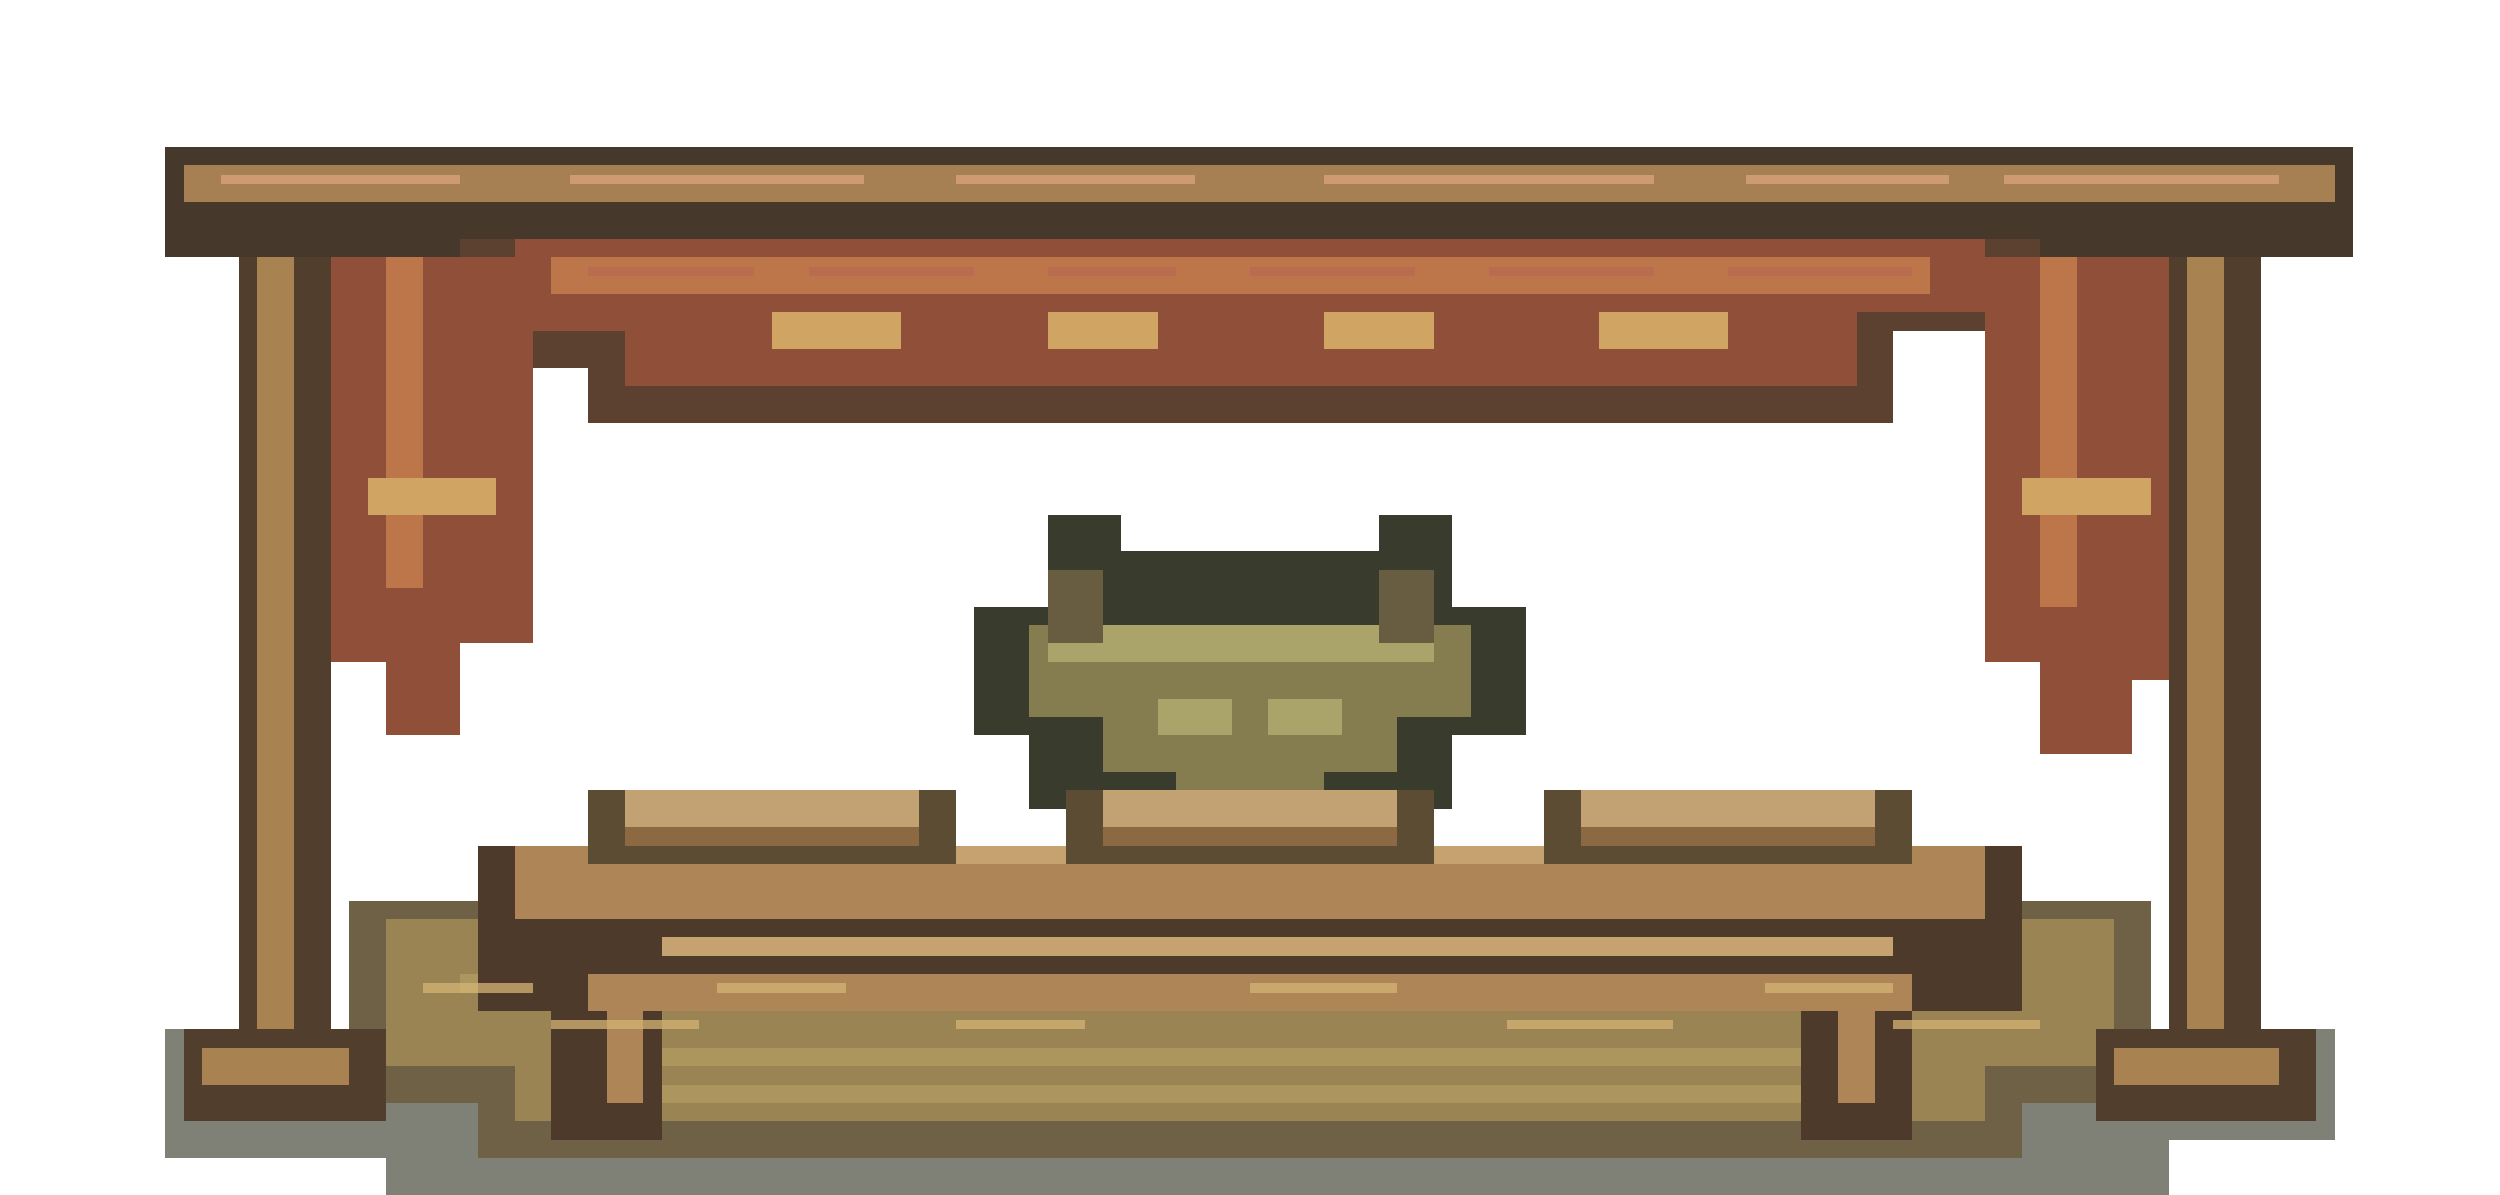
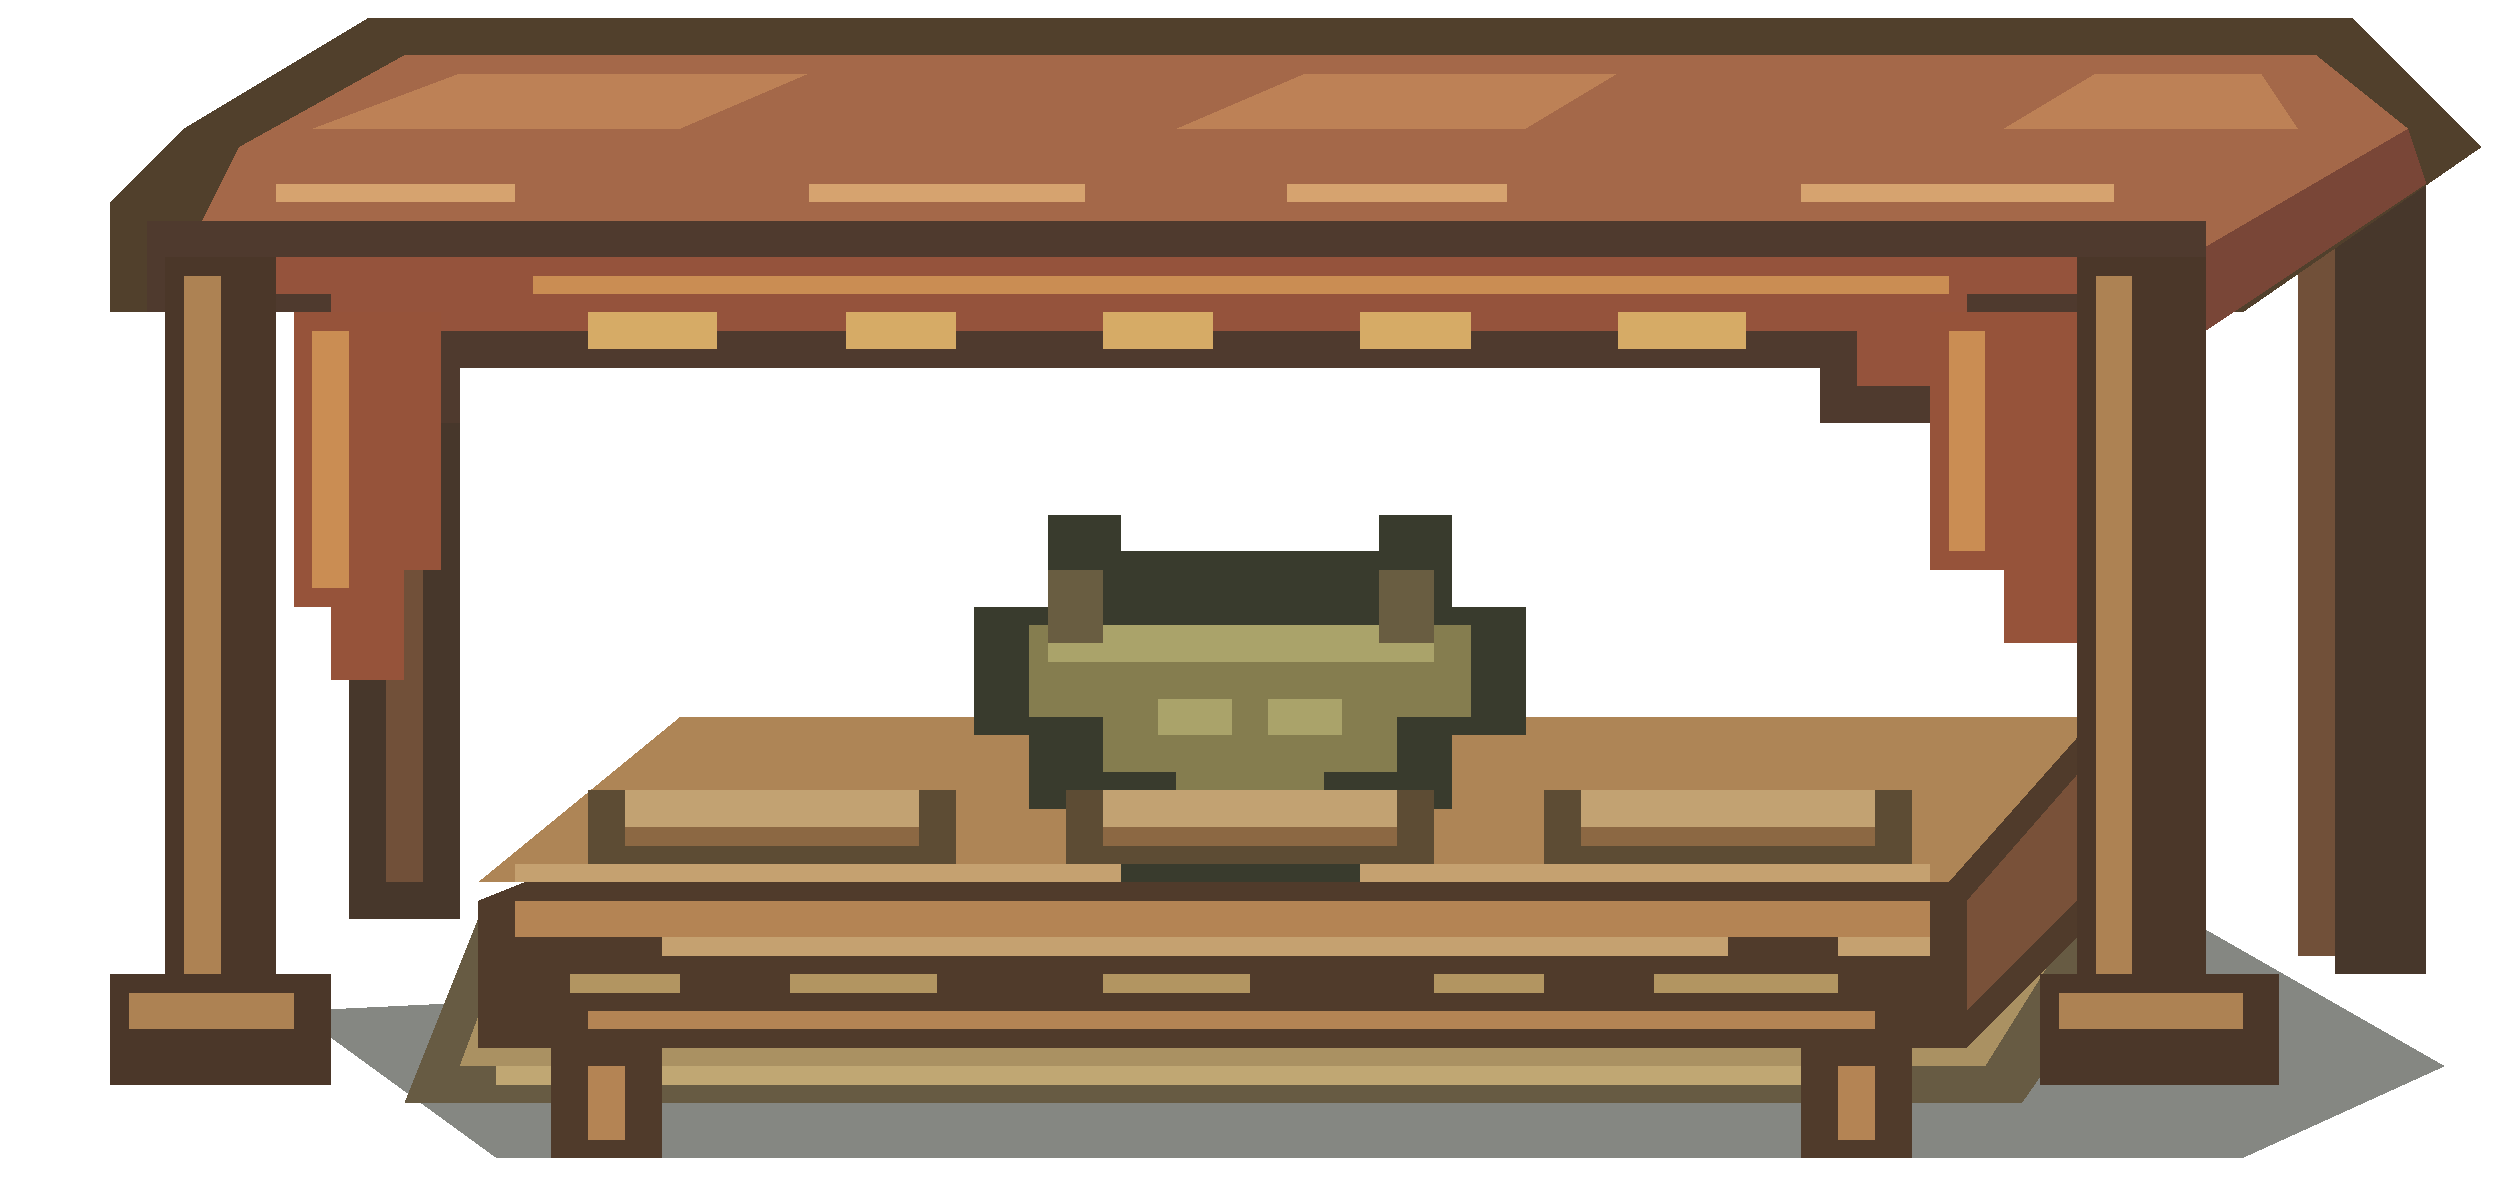
<svg xmlns="http://www.w3.org/2000/svg" width="136" height="65" viewBox="0 0 136 65" shape-rendering="crispEdges">
-   <path fill="#3c3e2d" opacity=".65" d="M9 56h118v6h-9v3H21v-2H9z" />
-   <path fill="#6f6145" d="M19 49h98v11h-7v3H26v-3h-7z" />
-   <path fill="#9b8454" d="M21 50h94v8H21zm7 8h80v3H28z" />
-   <path fill="#ad965e" d="M25 53h85v1H25zm6 4h72v1H31zm0 2h70v1H31z" />
-   <path fill="#523e2c" d="M13 12h5v47h-5zm105 0h5v47h-5zM10 56h11v5H10zm104 0h12v5h-12z" />
-   <path fill="#a98252" d="M14 13h2v43h-2zm105 0h2v43h-2zM11 57h8v2h-8zm104 0h9v2h-9z" />
-   <path fill="#46392c" d="M9 8h119v6H9z" />
-   <path fill="#a68052" d="M10 9h117v2H10z" />
-   <path fill="#5c4131" d="M25 13h86v5h-8v5H32v-3h-7z" />
-   <path fill="#8f4f39" d="M28 13h80v4h-7v4H34v-3h-6zM18 14h11v21h-4v5h-4v-4h-3zM108 14h10v23h-2v4h-5v-5h-3z" />
-   <path fill="#bc764a" d="M30 14h75v2H30zm-9 0h2v18h-2zm90 0h2v19h-2z" />
-   <path fill="#d0a463" d="M42 17h7v2h-7zm15 0h6v2h-6zm15 0h6v2h-6zm15 0h7v2h-7zM20 26h7v2h-7zm90 0h7v2h-7z" />
+   <path fill="#373b32" opacity=".61" d="M16 55l103-5 14 8-11 5H27z" />
+   <path fill="#675b43" d="M26 50h91l-7 10H22z" />
+   <path fill="#aa9162" d="M28 50h85l-5 8H25z" />
+   <path fill="#c0a773" d="M32 52h76v1H32zm-3 3h77v1H29zm-2 3h77v1H27z" />
+   <path fill="#47372b" d="M19 12h6v38h-6zM127 10h5v43h-5z" />
+   <path fill="#715039" d="M21 12h2v36h-2zM125 12h2v40h-2z" />
+   <path fill="#51402c" d="M10 7l10-6h108l7 7-13 9H6V11z" />
+   <path fill="#a46849" d="M13 8l9-5h104l5 4-12 7H10z" />
+   <path fill="#794637" d="M119 14l12-7 1 3-12 8z" />
+   <path fill="#bd8156" d="M17 7l8-3h19l-7 3zm47 0 7-3h17l-5 3zm45 0 5-3h9l2 3z" />
+   <path fill="#4f3a2e" d="M8 12h112v5h-8v6H99v-3H25v3H16v-6H8z" />
+   <path fill="#95533c" d="M11 14h106v2h-10v5H101v-3H23v3h-5v-5h-7z" />
+   <path fill="#96533a" d="M16 17h8v14h-2v6h-4v-4h-2zm89 0h8v18h-4v-4h-4z" />
+   <path fill="#ca8d53" d="M17 18h2v14h-2zm89 0h2v12h-2zM29 15h77v1H29z" />
+   <path fill="#d6ab66" d="M32 17h7v2h-7zm14 0h6v2h-6zm14 0h6v2h-6zm14 0h6v2h-6zm14 0h7v2h-7z" />
+   <path fill="#d6a36f" d="M15 10h13v1H15zm29 0h15v1H44zm26 0h12v1H70zm28 0h17v1H98z" />
+   <path fill="#503b2b" d="M31 47l8-8h76v10l-8 8h-3v6h-6v-6H36v6h-6v-6h-4v-8z" />
+   <path fill="#ae8556" d="M26 48l11-9h77l-8 9z" />
+   <path fill="#795139" d="M107 49l7-8v7l-7 7z" />
+   <path fill="#b48454" d="M28 49h77v2H28zm4 6h70v1H32zm0 3h2v4h-2zm68 0h2v4h-2z" />
+   <path fill="#c5a170" d="M28 47h77v1H28zm8 4h58v1H36zm64 0h5v1h-5z" />
+   <path fill="#d3b373" opacity=".75" d="M31 53h6v1h-6zm12 0h8v1h-8zm17 0h8v1h-8zm18 0h6v1h-6zm12 0h10v1H90z" />
  <path fill="#393b2d" d="M53 33h4v-5h4v2h14v-2h4v5h4v7h-4v4h-5v4H61v-4h-5v-4h-3z" />
  <path fill="#857d4f" d="M56 34h24v5h-4v3H60v-3h-4zm8 8h8v4h-8z" />
  <path fill="#aaa36a" d="M57 34h21v2H57zm6 4h4v2h-4zm6 0h4v2h-4zm-6 6h9v1h-9z" />
  <path fill="#695d41" d="M57 31h3v4h-3zm18 0h3v4h-3z" />
-   <path fill="#4e3a2a" d="M26 46h84v9h-6v7h-6v-7H36v7h-6v-7h-4z" />
-   <path fill="#ae8556" d="M28 46h80v4H28zm4 7h72v2H32zm1 2h2v5h-2zm67 0h2v5h-2z" />
-   <path fill="#c6a271" d="M32 46h72v1H32zm4 5h67v1H36z" />
  <path fill="#5d4c34" d="M32 43h20v4H32zm26 0h20v4H58zm26 0h20v4H84z" />
  <path fill="#c2a272" d="M34 43h16v2H34zm26 0h16v2H60zm26 0h16v2H86z" />
  <path fill="#8c6843" d="M34 45h16v1H34zm26 0h16v1H60zm26 0h16v1H86z" />
-   <path fill="#ce9a72" d="M12 9.5h13v.5H12zm19 0h16v.5H31zm21 0h13v.5H52zm20 0h18v.5H72zm23 0h11v.5H95zm14 0h15v.5h-15z" />
-   <path fill="#b96d4e" d="M32 14.5h9v.5h-9zm12 0h9v.5h-9zm13 0h7v.5h-7zm11 0h9v.5h-9zm13 0h9v.5h-9zm13 0h10v.5H94z" />
-   <path fill="#d3b373" opacity=".75" d="M23 53.5h6v.5h-6zm7 2h8v.5h-8zm9-2h7v.5h-7zm13 2h7v.5h-7zm16-2h8v.5h-8zm14 2h9v.5h-9zm14-2h7v.5h-7zm7 2h8v.5h-8z" />
+   <path fill="#4b3729" d="M9 14h6v43H9zM113 14h7v43h-7zM6 53h12v6H6zm105 0h13v6h-13z" />
+   <path fill="#ad8253" d="M10 15h2v38h-2zm104 0h2v38h-2zM7 54h9v2H7zm105 0h10v2h-10z" />
</svg>
